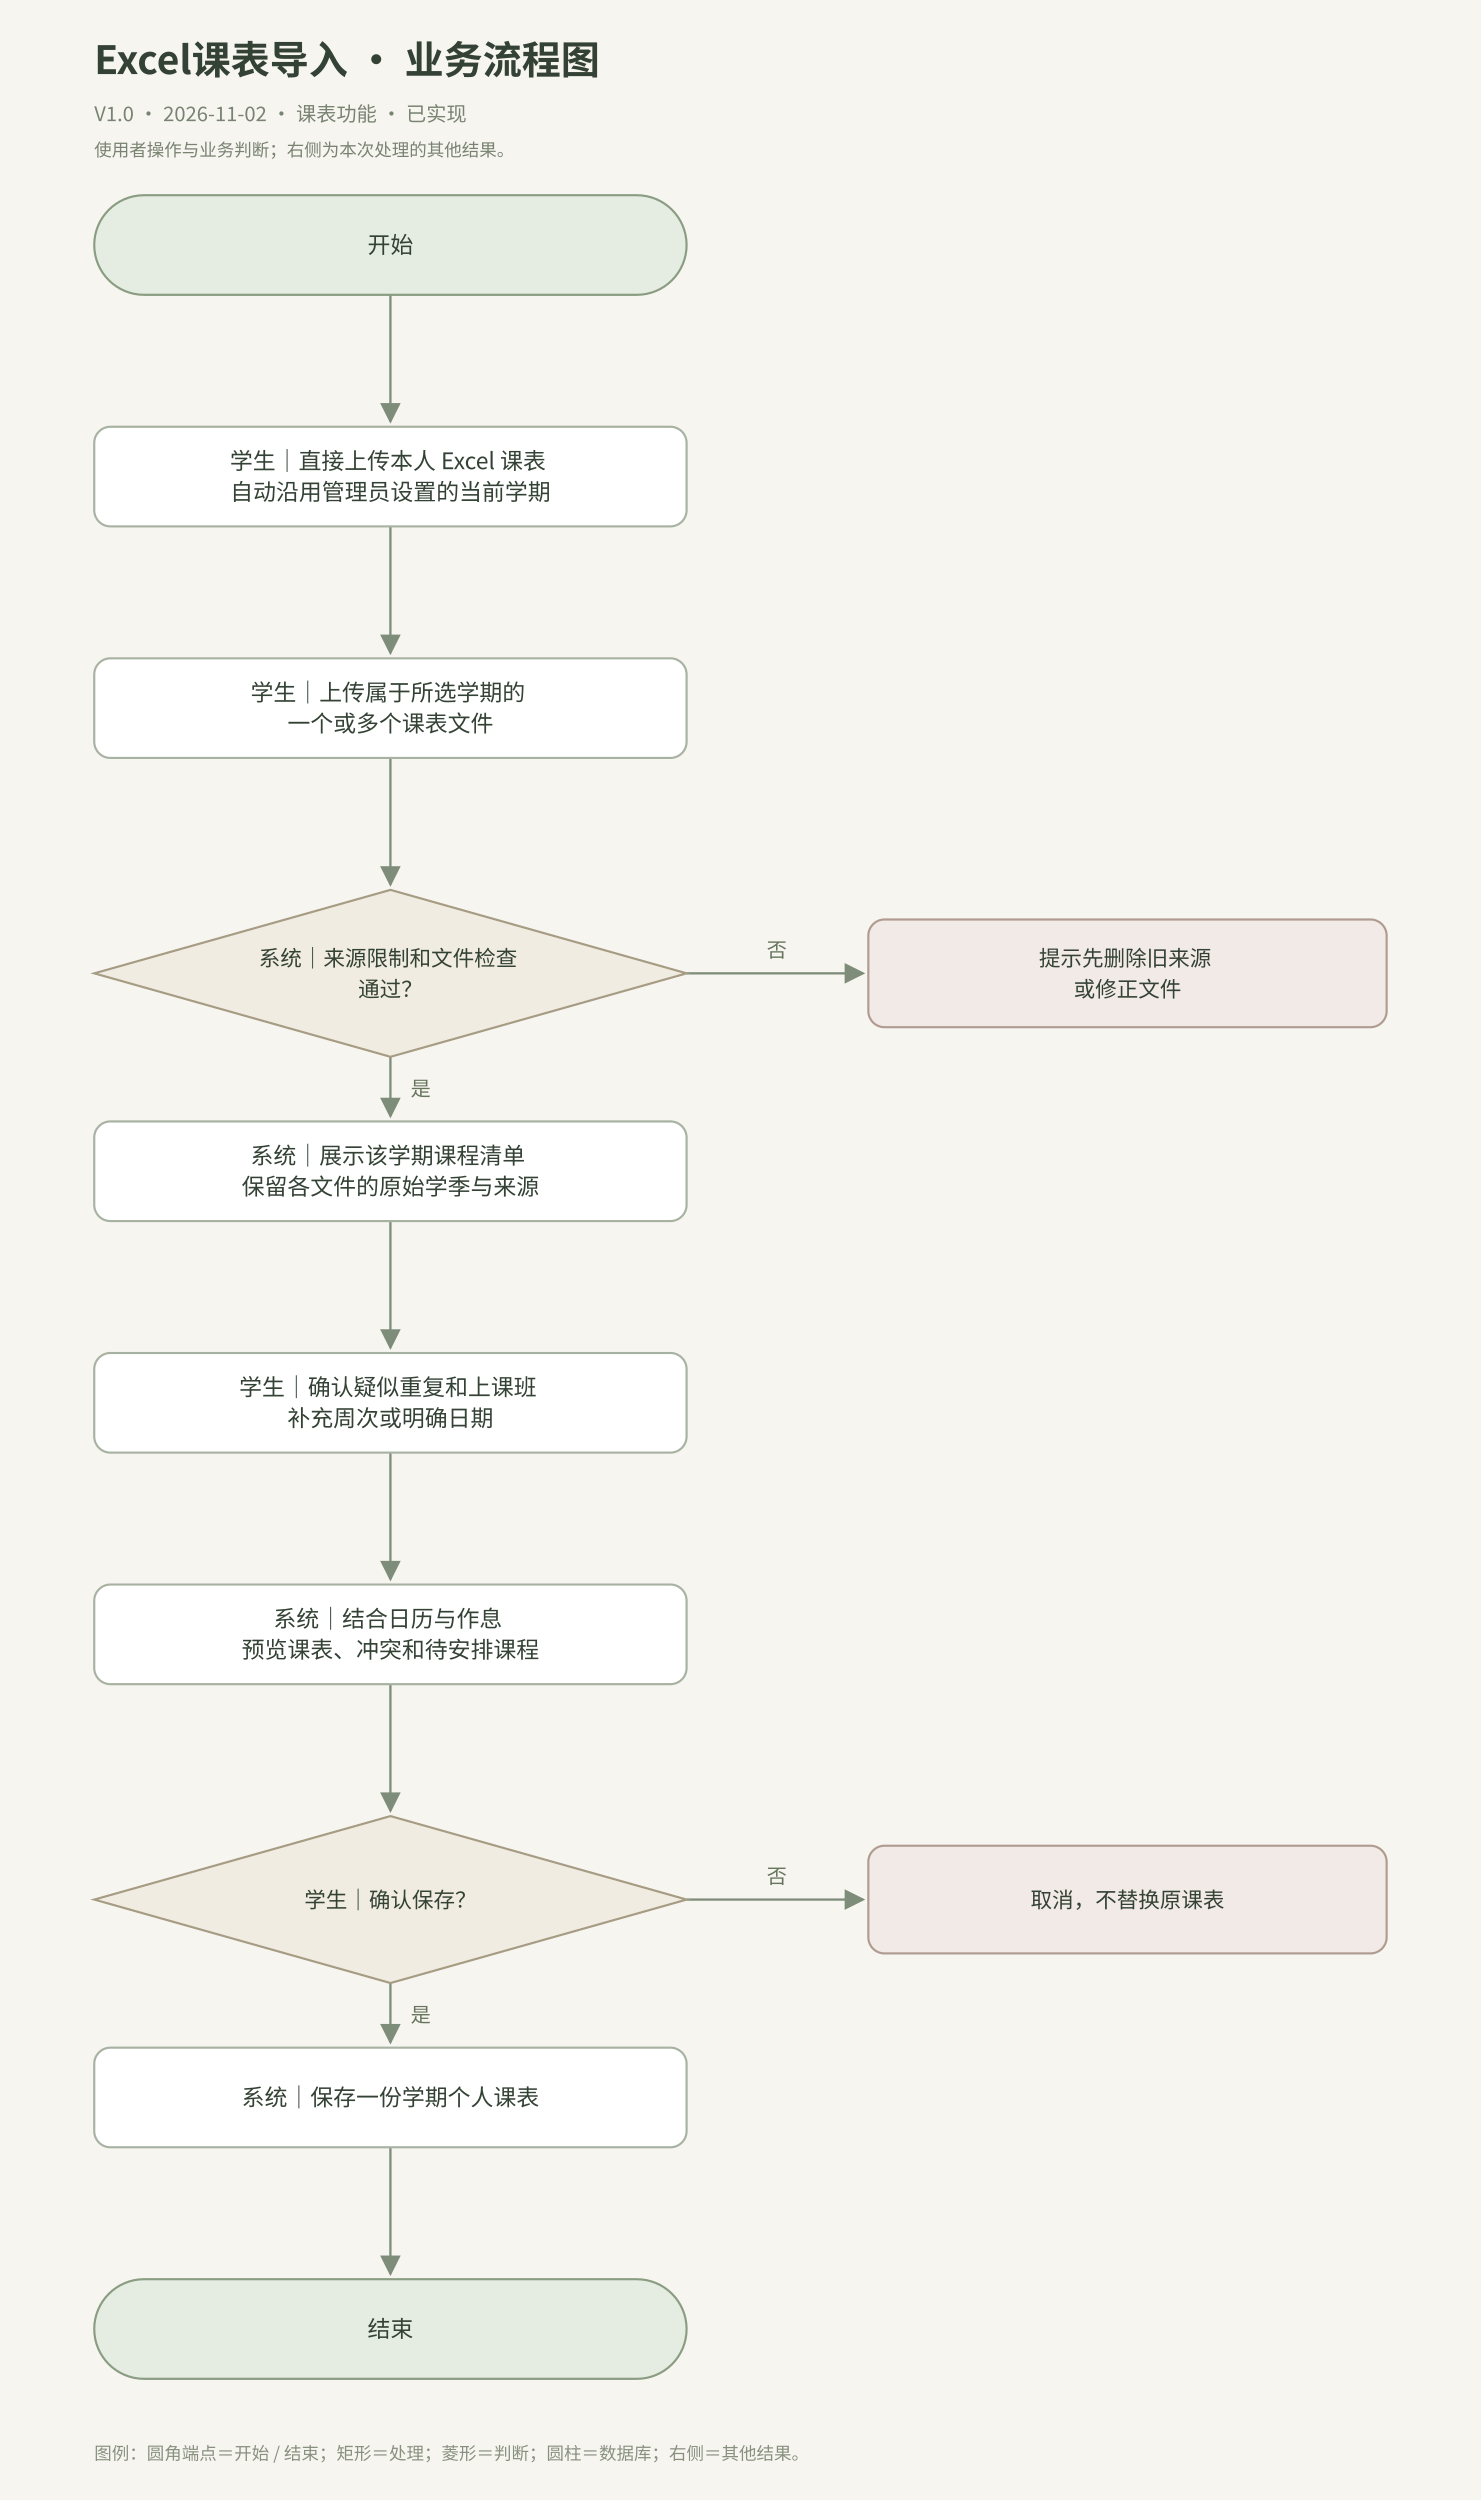
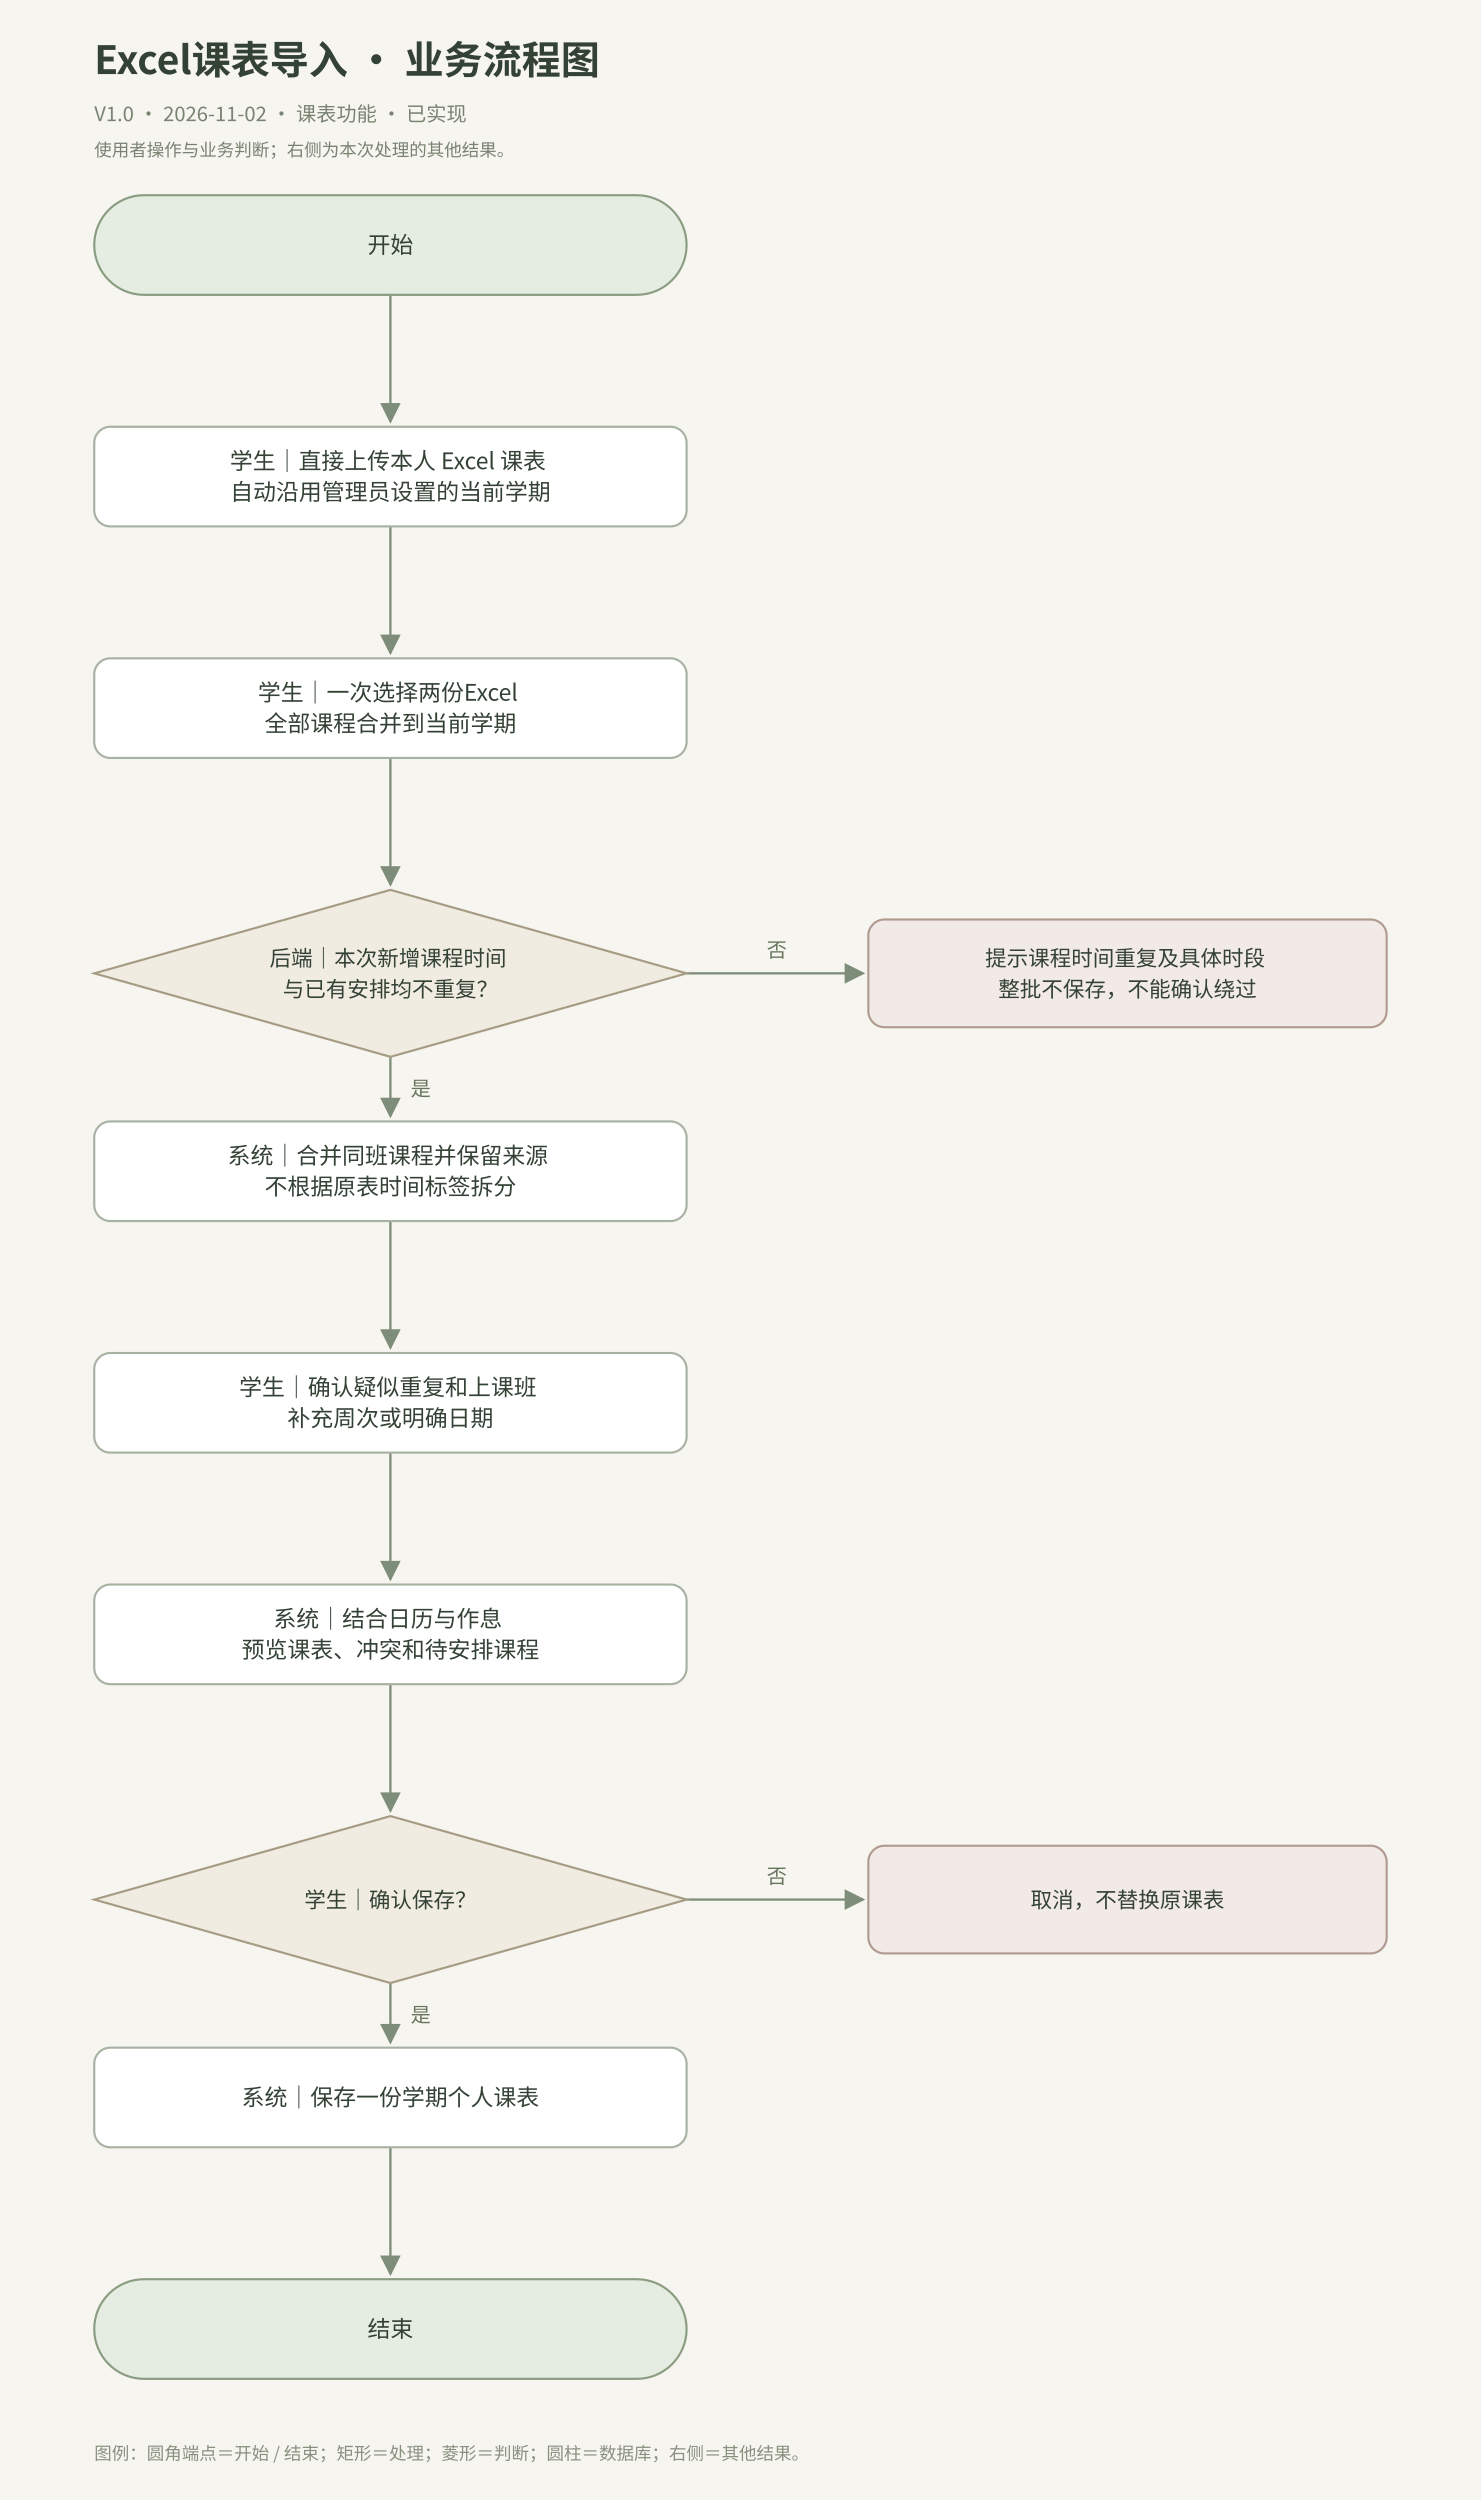
<svg xmlns="http://www.w3.org/2000/svg" width="1100" height="1857" viewBox="0 0 1100 1857" role="img" aria-labelledby="title desc">
  <defs>
    <marker id="arrow" markerWidth="9" markerHeight="9" refX="8" refY="4.5" orient="auto" markerUnits="strokeWidth">
      <path d="M0 0 L9 4.5 L0 9 Z" fill="#7E8C7A" />
    </marker>
  </defs>
  <rect width="1100" height="1857" fill="#F7F5F0" />
  <g font-family="'Microsoft YaHei','PingFang SC','Noto Sans CJK SC',sans-serif" fill="#344235">
    <text x="70" y="55" font-size="29" font-weight="700">Excel课表导入 · 业务流程图</text>
    <text x="70" y="90" font-size="15" fill="#788371">V1.0 · 2026-11-02 · 课表功能 · 已实现</text>
    <text x="70" y="116" font-size="13" fill="#788371">使用者操作与业务判断；右侧为本次处理的其他结果。</text>
    <path d="M290.0 219 L290.0 313" stroke="#7E8C7A" stroke-width="1.7" fill="none" marker-end="url(#arrow)" />
    <path d="M290.0 391 L290.0 485" stroke="#7E8C7A" stroke-width="1.7" fill="none" marker-end="url(#arrow)" />
    <path d="M290.0 563 L290.0 657" stroke="#7E8C7A" stroke-width="1.7" fill="none" marker-end="url(#arrow)" />
    <path d="M510 723.0 L641 723.0" stroke="#7E8C7A" stroke-width="1.7" fill="none" marker-end="url(#arrow)" />
    <text x="569.5" y="711.0" font-size="15" fill="#66765D">否</text>
    <path d="M290.0 785 L290.0 829" stroke="#7E8C7A" stroke-width="1.7" fill="none" marker-end="url(#arrow)" />
    <text x="305.0" y="814.0" font-size="15" fill="#66765D">是</text>
    <path d="M290.0 907 L290.0 1001" stroke="#7E8C7A" stroke-width="1.7" fill="none" marker-end="url(#arrow)" />
    <path d="M290.0 1079 L290.0 1173" stroke="#7E8C7A" stroke-width="1.7" fill="none" marker-end="url(#arrow)" />
    <path d="M290.0 1251 L290.0 1345" stroke="#7E8C7A" stroke-width="1.7" fill="none" marker-end="url(#arrow)" />
    <path d="M510 1411.0 L641 1411.0" stroke="#7E8C7A" stroke-width="1.7" fill="none" marker-end="url(#arrow)" />
    <text x="569.5" y="1399.0" font-size="15" fill="#66765D">否</text>
    <path d="M290.0 1473 L290.0 1517" stroke="#7E8C7A" stroke-width="1.7" fill="none" marker-end="url(#arrow)" />
    <text x="305.0" y="1502.0" font-size="15" fill="#66765D">是</text>
    <path d="M290.0 1595 L290.0 1689" stroke="#7E8C7A" stroke-width="1.7" fill="none" marker-end="url(#arrow)" />
    <rect x="70" y="145" width="440" height="74" rx="37.0" fill="#E5ECE2" stroke="#8A9D82" stroke-width="1.6" />
    <text text-anchor="middle" font-size="17">
      <tspan x="290.0" y="188.0">开始</tspan>
    </text>
    <rect x="70" y="317" width="440" height="74" rx="12" fill="#FFFFFF" stroke="#A8B2A2" stroke-width="1.6" />
    <text text-anchor="middle" font-size="17">
      <tspan x="290.0" y="348.5">学生｜直接上传本人 Excel 课表</tspan>
      <tspan x="290.0" y="371.5">自动沿用管理员设置的当前学期</tspan>
    </text>
    <rect x="70" y="489" width="440" height="74" rx="12" fill="#FFFFFF" stroke="#A8B2A2" stroke-width="1.6" />
    <text text-anchor="middle" font-size="17">
-       <tspan x="290.0" y="520.5">学生｜上传属于所选学期的</tspan>
-       <tspan x="290.0" y="543.5">一个或多个课表文件</tspan>
+       <tspan x="290.0" y="520.5">学生｜一次选择两份Excel</tspan>
+       <tspan x="290.0" y="543.5">全部课程合并到当前学期</tspan>
    </text>
    <polygon points="290.0,661 510,723.0 290.0,785 70,723.0" fill="#F0ECE2" stroke="#A69B83" stroke-width="1.6" />
    <text text-anchor="middle" font-size="16">
-       <tspan x="290.0" y="717.5">系统｜来源限制和文件检查</tspan>
-       <tspan x="290.0" y="740.5">通过？</tspan>
+       <tspan x="290.0" y="717.5">后端｜本次新增课程时间</tspan>
+       <tspan x="290.0" y="740.5">与已有安排均不重复？</tspan>
    </text>
    <rect x="645" y="683.0" width="385" height="80" rx="12" fill="#F2EAE6" stroke="#B09B91" stroke-width="1.6" />
    <text text-anchor="middle" font-size="16">
-       <tspan x="837.5" y="717.5">提示先删除旧来源</tspan>
-       <tspan x="837.5" y="740.5">或修正文件</tspan>
+       <tspan x="837.5" y="717.5">提示课程时间重复及具体时段</tspan>
+       <tspan x="837.5" y="740.5">整批不保存，不能确认绕过</tspan>
    </text>
    <rect x="70" y="833" width="440" height="74" rx="12" fill="#FFFFFF" stroke="#A8B2A2" stroke-width="1.6" />
    <text text-anchor="middle" font-size="17">
-       <tspan x="290.0" y="864.5">系统｜展示该学期课程清单</tspan>
-       <tspan x="290.0" y="887.5">保留各文件的原始学季与来源</tspan>
+       <tspan x="290.0" y="864.5">系统｜合并同班课程并保留来源</tspan>
+       <tspan x="290.0" y="887.5">不根据原表时间标签拆分</tspan>
    </text>
    <rect x="70" y="1005" width="440" height="74" rx="12" fill="#FFFFFF" stroke="#A8B2A2" stroke-width="1.6" />
    <text text-anchor="middle" font-size="17">
      <tspan x="290.0" y="1036.5">学生｜确认疑似重复和上课班</tspan>
      <tspan x="290.0" y="1059.5">补充周次或明确日期</tspan>
    </text>
    <rect x="70" y="1177" width="440" height="74" rx="12" fill="#FFFFFF" stroke="#A8B2A2" stroke-width="1.6" />
    <text text-anchor="middle" font-size="17">
      <tspan x="290.0" y="1208.5">系统｜结合日历与作息</tspan>
      <tspan x="290.0" y="1231.5">预览课表、冲突和待安排课程</tspan>
    </text>
    <polygon points="290.0,1349 510,1411.0 290.0,1473 70,1411.0" fill="#F0ECE2" stroke="#A69B83" stroke-width="1.6" />
    <text text-anchor="middle" font-size="16">
      <tspan x="290.0" y="1417.0">学生｜确认保存？</tspan>
    </text>
    <rect x="645" y="1371.0" width="385" height="80" rx="12" fill="#F2EAE6" stroke="#B09B91" stroke-width="1.6" />
    <text text-anchor="middle" font-size="16">
      <tspan x="837.5" y="1417.0">取消，不替换原课表</tspan>
    </text>
    <rect x="70" y="1521" width="440" height="74" rx="12" fill="#FFFFFF" stroke="#A8B2A2" stroke-width="1.6" />
    <text text-anchor="middle" font-size="17">
      <tspan x="290.0" y="1564.0">系统｜保存一份学期个人课表</tspan>
    </text>
    <rect x="70" y="1693" width="440" height="74" rx="37.0" fill="#E5ECE2" stroke="#8A9D82" stroke-width="1.6" />
    <text text-anchor="middle" font-size="17">
      <tspan x="290.0" y="1736.0">结束</tspan>
    </text>
    <text x="70" y="1827" font-size="13" fill="#88917F">图例：圆角端点＝开始 / 结束；矩形＝处理；菱形＝判断；圆柱＝数据库；右侧＝其他结果。</text>
  </g>
</svg>
